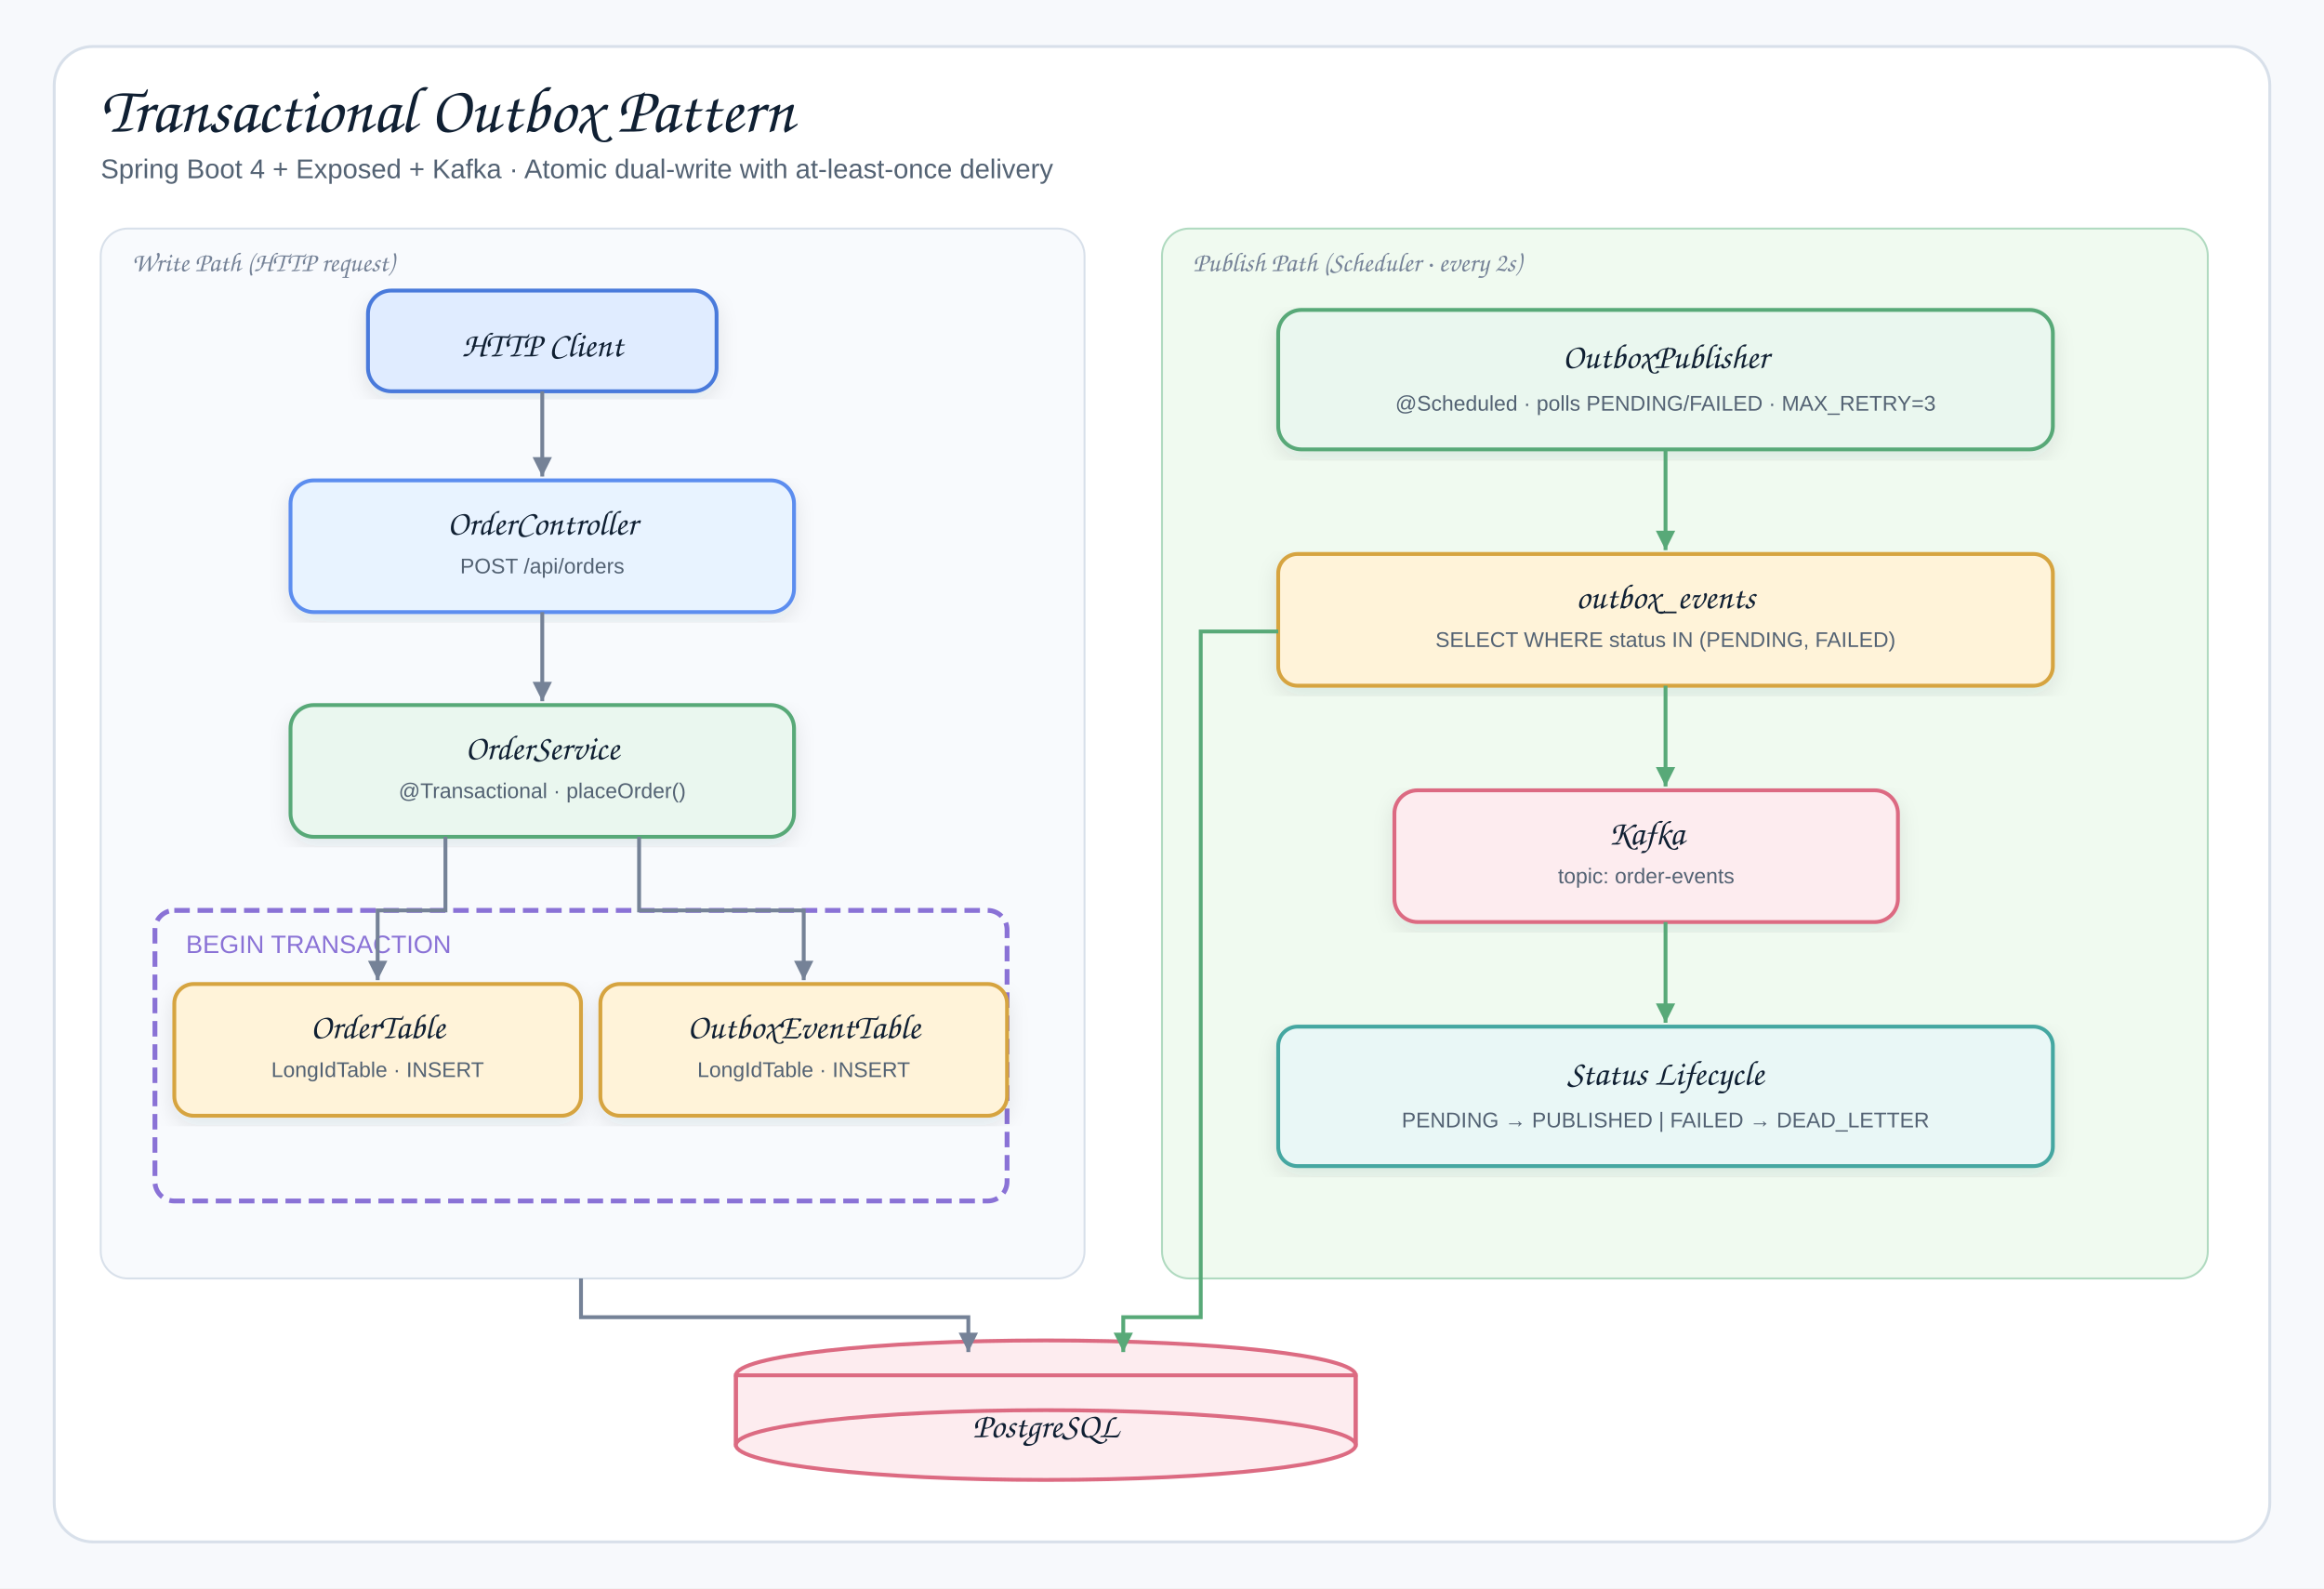
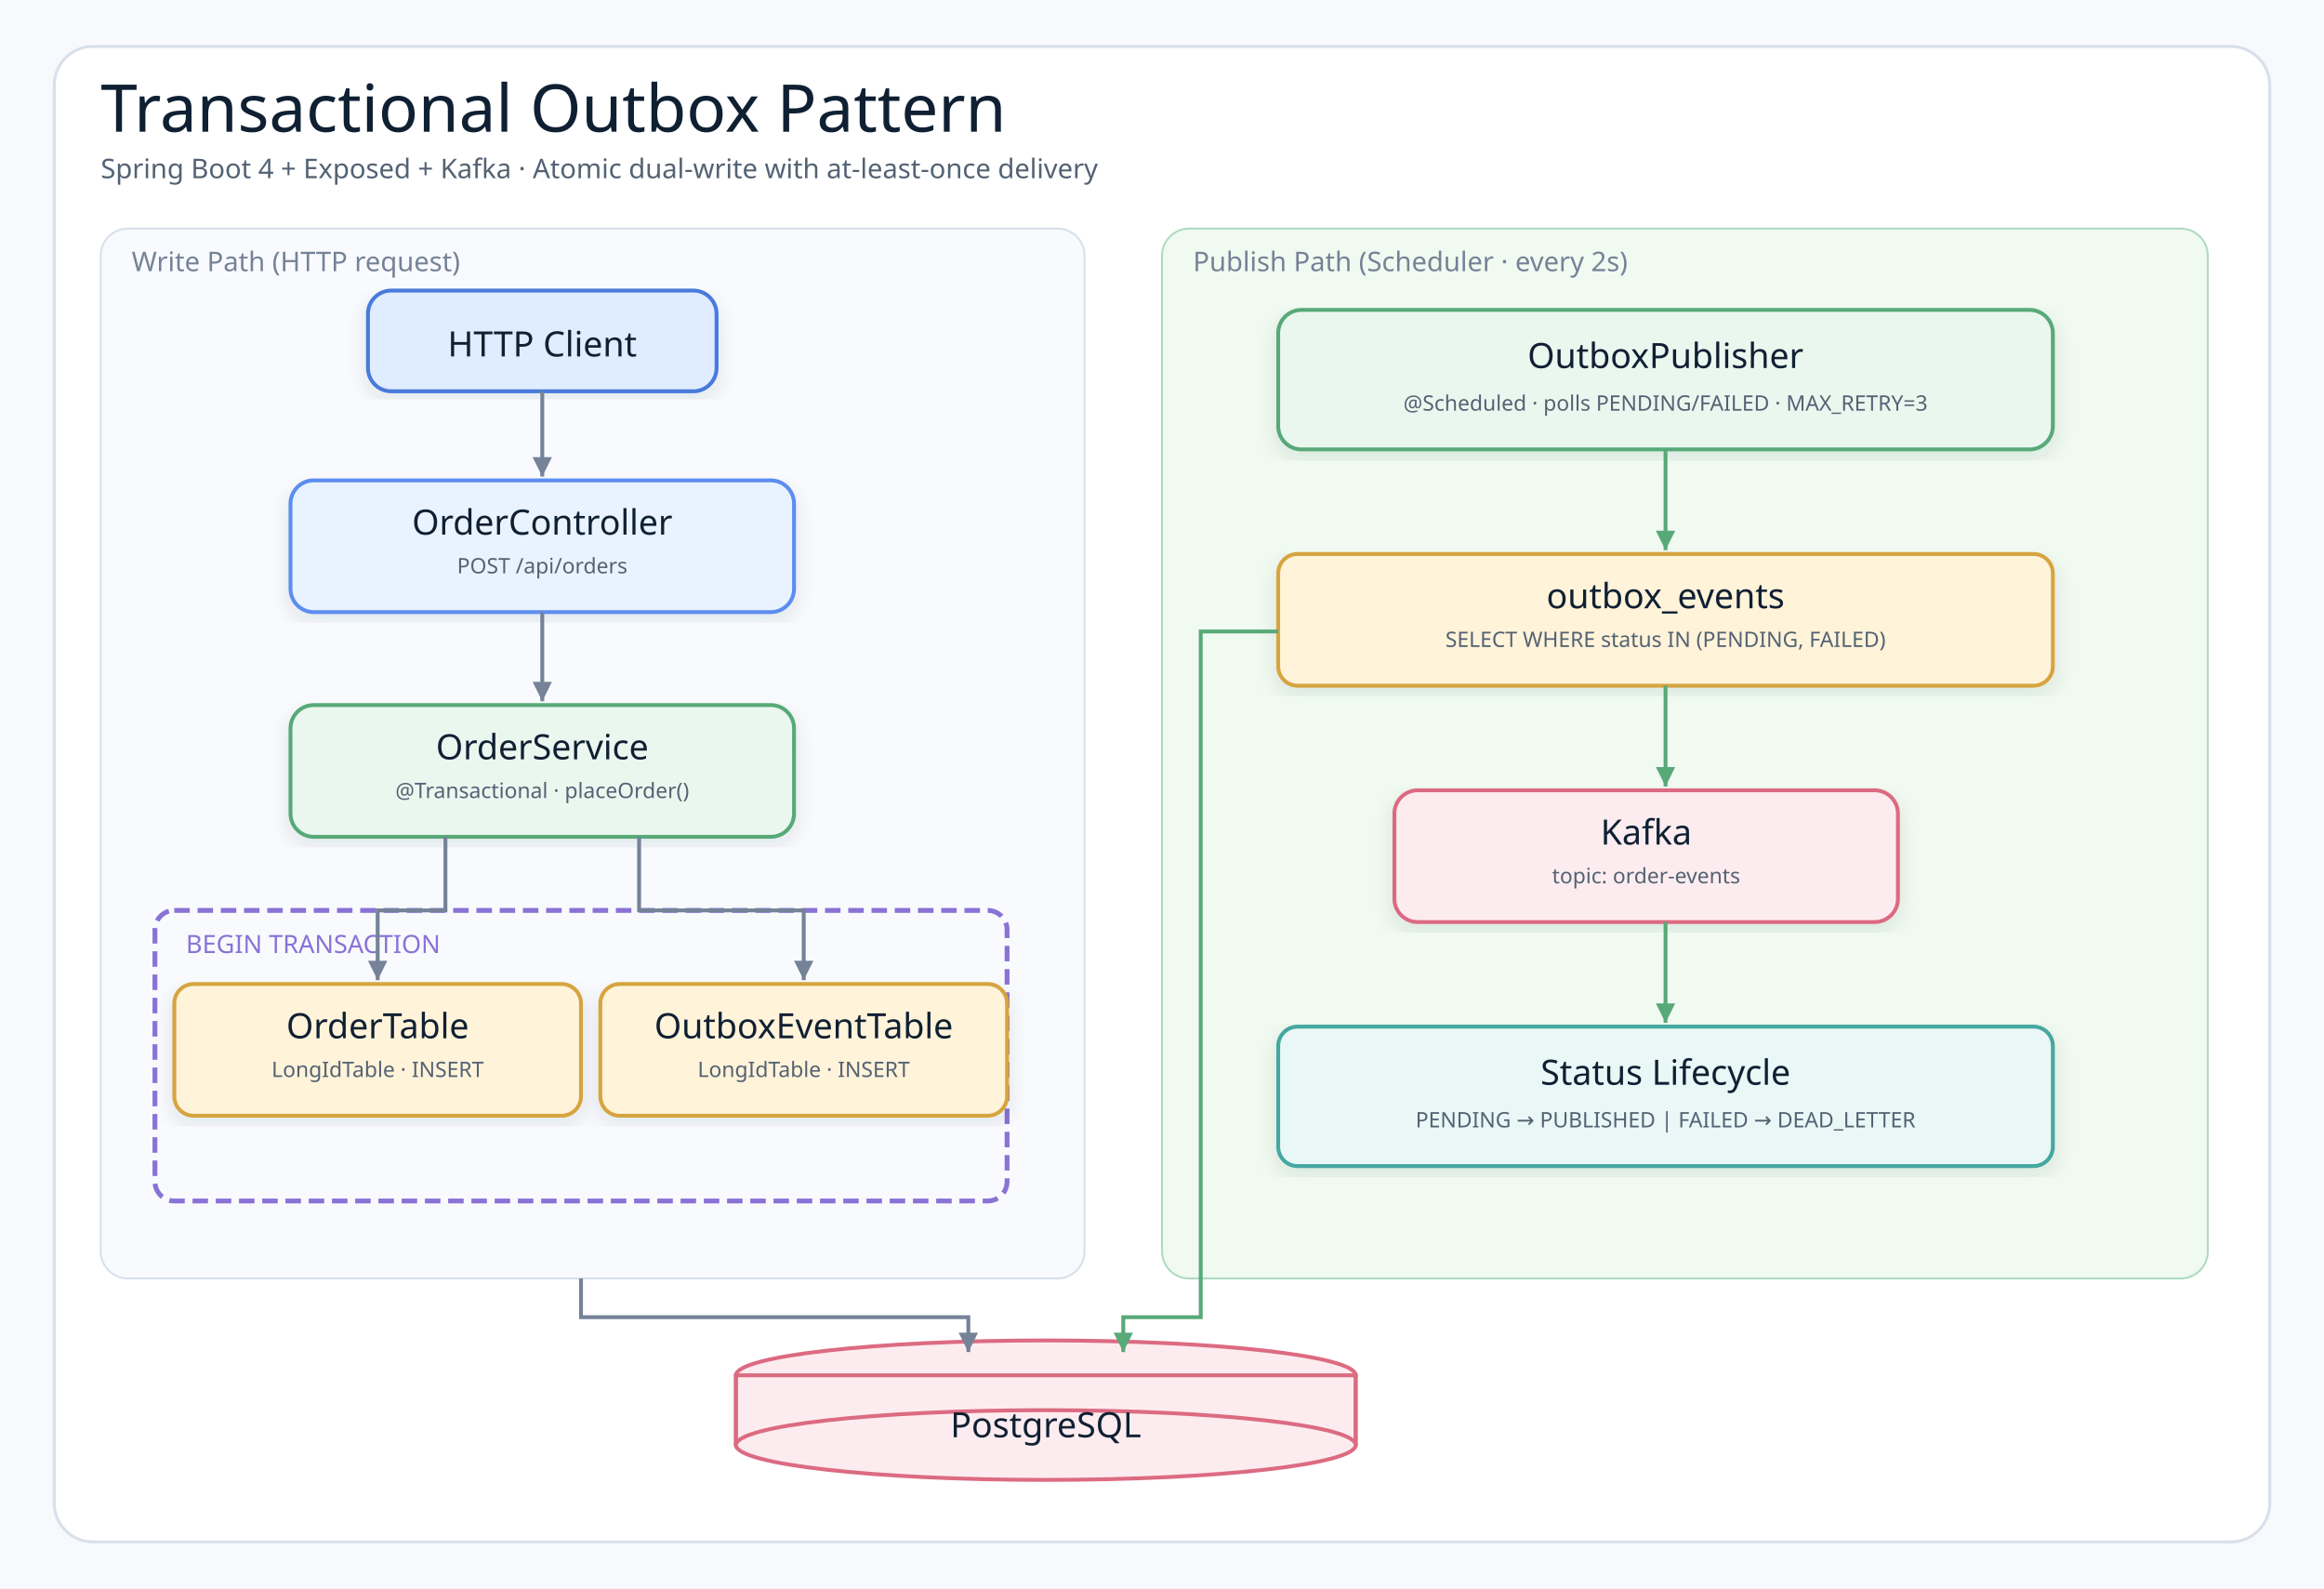
<svg xmlns="http://www.w3.org/2000/svg" width="1200" height="820" viewBox="0 0 1200 820" role="img" aria-label="Transactional Outbox Architecture">
  <defs>
    <filter id="shadow" x="-8%" y="-8%" width="116%" height="116%">
      <feDropShadow dx="0" dy="4" stdDeviation="5" flood-color="#1f2937" flood-opacity="0.10" />
    </filter>
    <marker id="arrow" markerWidth="14" markerHeight="14" refX="12" refY="7" orient="auto" markerUnits="userSpaceOnUse">
      <path d="M2,2 L12,7 L2,12 Z" fill="#758297" />
    </marker>
    <marker id="arrowGreen" markerWidth="14" markerHeight="14" refX="12" refY="7" orient="auto" markerUnits="userSpaceOnUse">
      <path d="M2,2 L12,7 L2,12 Z" fill="#58A978" />
    </marker>
    <style>
    .canvas{fill:#f7f9fc}.frame{fill:#fff;stroke:#d8e0ea;stroke-width:1.5}
-     .title{font-family:"Architects Daughter","Comic Sans MS",cursive;font-size:34px;fill:#102033}
-     .subtitle{font-family:"Comic Sans MS","Comic Neue",Arial,sans-serif;font-size:14px;fill:#536273}
-     .label{font-family:"Architects Daughter","Comic Sans MS",cursive;font-size:18px;fill:#102033}
-     .mono{font-family:"Comic Sans MS","Comic Neue",Arial,sans-serif;font-size:11px;fill:#536273}
-     .bandlabel{font-family:"Architects Daughter","Comic Sans MS",cursive;font-size:14px;fill:#758297}
+     .title{font-family:"Architects Daughter";font-size:34px;fill:#102033}
+     .subtitle{font-family:"Comic Mono";font-size:14px;fill:#536273}
+     .label{font-family:"Architects Daughter";font-size:18px;fill:#102033}
+     .mono{font-family:"Comic Mono";font-size:11px;fill:#536273}
+     .bandlabel{font-family:"Architects Daughter";font-size:14px;fill:#758297}
    .card{stroke-width:2;filter:url(#shadow)}
    .line{stroke:#758297;stroke-width:2;fill:none;marker-end:url(#arrow)}
    .txline{stroke:#8A72D6;stroke-width:2.5;fill:none;stroke-dasharray:8,4}
    .publine{stroke:#58A978;stroke-width:2;fill:none;marker-end:url(#arrowGreen)}
  </style>
  </defs>
  <rect class="canvas" width="1200" height="820" />
  <rect class="frame" x="28" y="24" width="1144" height="772" rx="20" />
  <text class="title" x="52" y="68">Transactional Outbox Pattern</text>
  <text class="subtitle" x="52" y="92">Spring Boot 4 + Exposed + Kafka · Atomic dual-write with at-least-once delivery</text>
  <rect x="52" y="118" width="508" height="542" rx="14" fill="#F8FAFD" stroke="#D8E0EA" stroke-width="1" />
  <text class="bandlabel" x="68" y="140">Write Path (HTTP request)</text>
  <g transform="translate(190,150)">
    <rect class="card" x="0" y="0" width="180" height="52" rx="12" fill="#E0ECFF" stroke="#4A7ADB" />
    <text class="label" x="90" y="34" text-anchor="middle">HTTP Client</text>
  </g>
  <g transform="translate(150,248)">
    <rect class="card" x="0" y="0" width="260" height="68" rx="12" fill="#E8F3FF" stroke="#5B8DEF" />
    <text class="label" x="130" y="28" text-anchor="middle">OrderController</text>
    <text class="mono" x="130" y="48" text-anchor="middle">POST /api/orders</text>
  </g>
  <g transform="translate(150,364)">
    <rect class="card" x="0" y="0" width="260" height="68" rx="12" fill="#EAF7EF" stroke="#58A978" />
    <text class="label" x="130" y="28" text-anchor="middle">OrderService</text>
    <text class="mono" x="130" y="48" text-anchor="middle">@Transactional · placeOrder()</text>
  </g>
  <rect class="txline" x="80" y="470" width="440" height="150" rx="10" />
  <text class="mono" x="96" y="492" style="fill:#8A72D6;font-size:13px">BEGIN TRANSACTION</text>
  <g transform="translate(90,508)">
    <rect class="card" x="0" y="0" width="210" height="68" rx="10" fill="#FFF3D9" stroke="#D6A441" />
    <text class="label" x="105" y="28" text-anchor="middle">OrderTable</text>
    <text class="mono" x="105" y="48" text-anchor="middle">LongIdTable · INSERT</text>
  </g>
  <g transform="translate(310,508)">
    <rect class="card" x="0" y="0" width="210" height="68" rx="10" fill="#FFF3D9" stroke="#D6A441" />
    <text class="label" x="105" y="28" text-anchor="middle">OutboxEventTable</text>
    <text class="mono" x="105" y="48" text-anchor="middle">LongIdTable · INSERT</text>
  </g>
  <rect x="600" y="118" width="540" height="542" rx="14" fill="#F0FAF0" stroke="#B0DAC0" stroke-width="1" />
  <text class="bandlabel" x="616" y="140">Publish Path (Scheduler · every 2s)</text>
  <g transform="translate(660,160)">
    <rect class="card" x="0" y="0" width="400" height="72" rx="12" fill="#EAF7EF" stroke="#58A978" />
    <text class="label" x="200" y="30" text-anchor="middle">OutboxPublisher</text>
    <text class="mono" x="200" y="52" text-anchor="middle">@Scheduled · polls PENDING/FAILED · MAX_RETRY=3</text>
  </g>
  <g transform="translate(660,286)">
    <rect class="card" x="0" y="0" width="400" height="68" rx="10" fill="#FFF3D9" stroke="#D6A441" />
    <text class="label" x="200" y="28" text-anchor="middle">outbox_events</text>
    <text class="mono" x="200" y="48" text-anchor="middle">SELECT WHERE status IN (PENDING, FAILED)</text>
  </g>
  <g transform="translate(720,408)">
    <rect class="card" x="0" y="0" width="260" height="68" rx="12" fill="#FDECEF" stroke="#DC6B82" />
    <text class="label" x="130" y="28" text-anchor="middle">Kafka</text>
    <text class="mono" x="130" y="48" text-anchor="middle">topic: order-events</text>
  </g>
  <g transform="translate(660,530)">
    <rect class="card" x="0" y="0" width="400" height="72" rx="10" fill="#E9F7F6" stroke="#45A7A1" />
    <text class="label" x="200" y="30" text-anchor="middle">Status Lifecycle</text>
    <text class="mono" x="200" y="52" text-anchor="middle">PENDING → PUBLISHED | FAILED → DEAD_LETTER</text>
  </g>
  <g transform="translate(380,700)">
    <ellipse cx="160" cy="10" rx="160" ry="18" fill="#FDECEF" stroke="#DC6B82" stroke-width="2" />
    <rect x="0" y="10" width="320" height="36" fill="#FDECEF" stroke="#DC6B82" stroke-width="2" />
    <line x1="0" y1="10" x2="0" y2="46" stroke="#DC6B82" stroke-width="2" />
    <line x1="320" y1="10" x2="320" y2="46" stroke="#DC6B82" stroke-width="2" />
    <ellipse cx="160" cy="46" rx="160" ry="18" fill="#FDECEF" stroke="#DC6B82" stroke-width="2" />
    <text class="label" x="160" y="42" text-anchor="middle">PostgreSQL</text>
  </g>
  <path class="line" d="M280,202 L280,246" />
  <path class="line" d="M280,316 L280,362" />
  <path class="line" d="M230,432 L230,470 L195,470 L195,506" />
  <path class="line" d="M330,432 L330,470 L415,470 L415,506" />
  <path class="line" d="M300,660 L300,680 L500,680 L500,698" />
  <path class="publine" d="M860,232 L860,284" />
  <path class="publine" d="M860,354 L860,406" />
  <path class="publine" d="M860,476 L860,528" />
  <path class="publine" d="M660,326 L620,326 L620,680 L580,680 L580,698" />
</svg>
